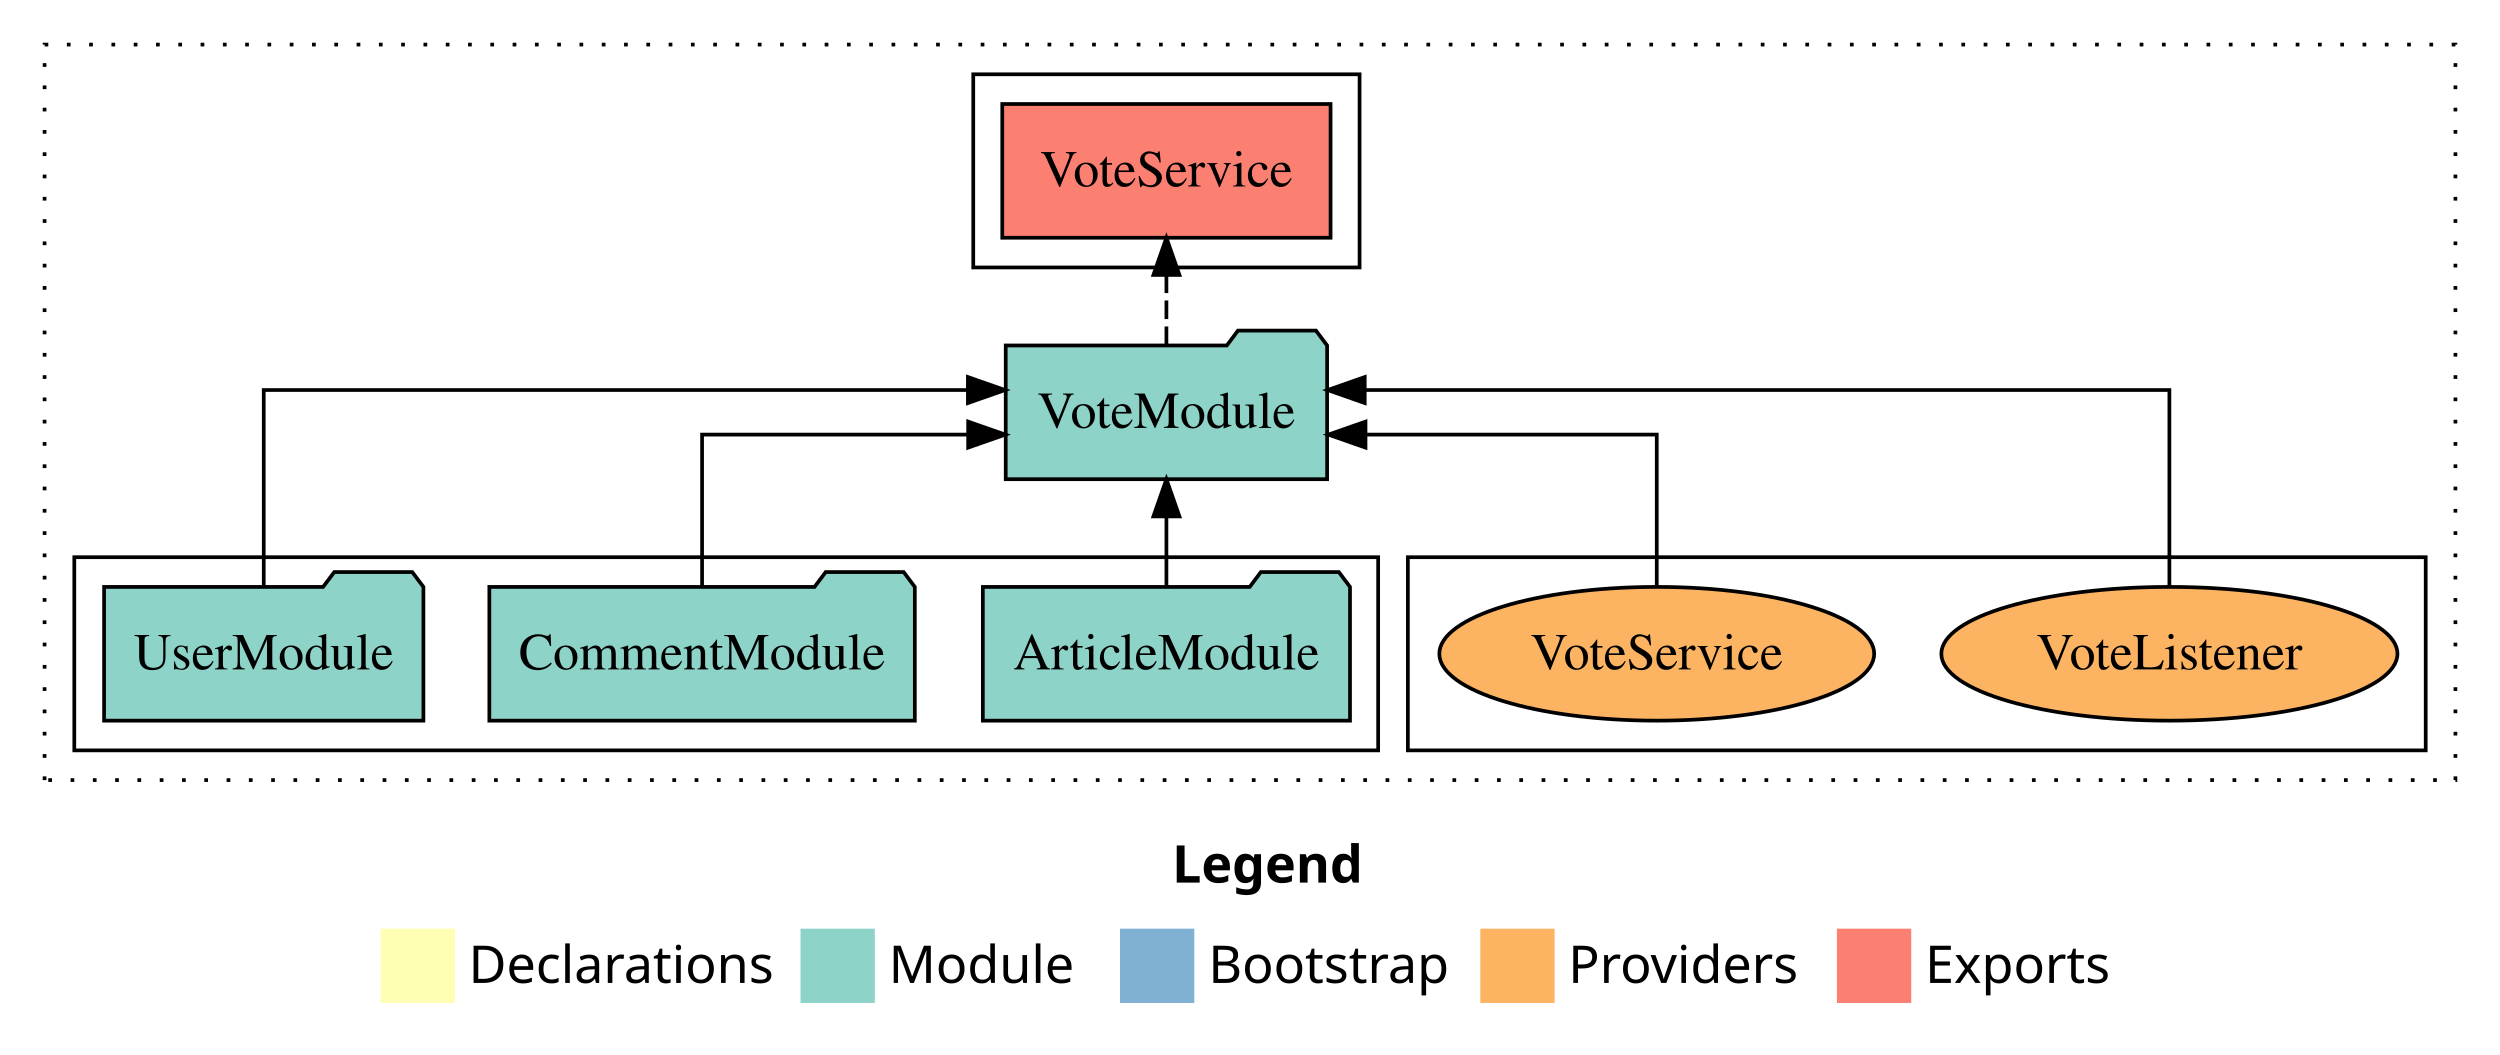
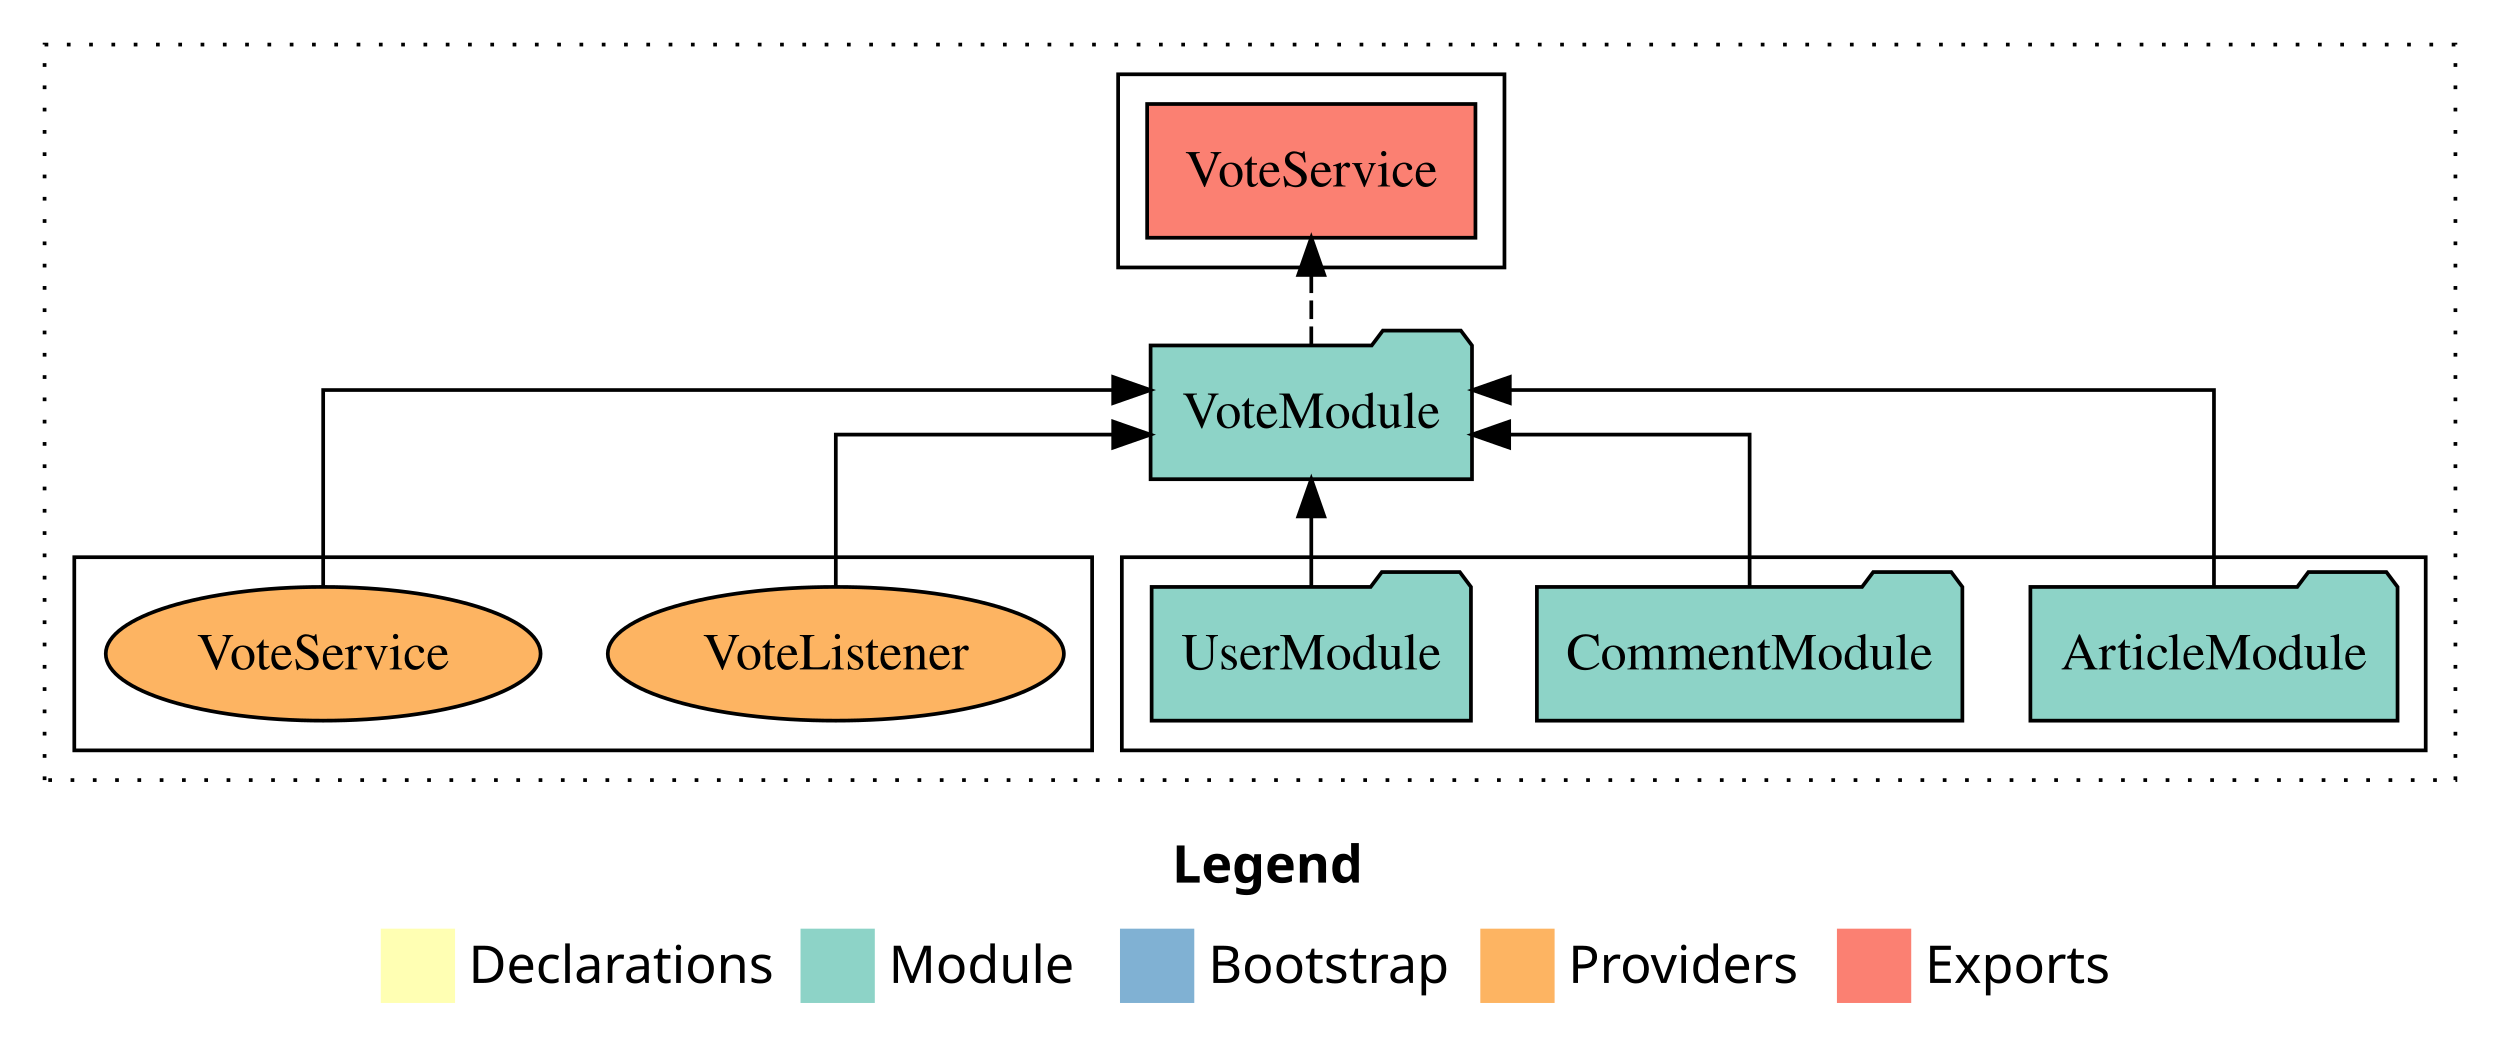
<svg xmlns="http://www.w3.org/2000/svg" width="673pt" height="284pt" viewBox="0.00 0.00 673.00 284.00">
  <g id="graph0" class="graph" transform="scale(1 1) rotate(0) translate(4 280)">
    <polygon fill="white" stroke="transparent" points="-4,4 -4,-280 669,-280 669,4 -4,4" />
    <text text-anchor="start" x="311.51" y="-42.4" font-family="Times-12" font-weight="bold" font-size="14.00">Legend</text>
    <polygon fill="#ffffb3" stroke="transparent" points="98.5,-10 98.5,-30 118.5,-30 118.5,-10 98.5,-10" />
    <text text-anchor="start" x="122.13" y="-15.4" font-family="Times-12" font-size="14.00">  Declarations</text>
    <polygon fill="#8dd3c7" stroke="transparent" points="211.5,-10 211.5,-30 231.5,-30 231.5,-10 211.5,-10" />
    <text text-anchor="start" x="235.23" y="-15.4" font-family="Times-12" font-size="14.00">  Module</text>
    <polygon fill="#80b1d3" stroke="transparent" points="297.5,-10 297.5,-30 317.5,-30 317.5,-10 297.5,-10" />
    <text text-anchor="start" x="321.28" y="-15.4" font-family="Times-12" font-size="14.00">  Bootstrap</text>
    <polygon fill="#fdb462" stroke="transparent" points="394.5,-10 394.5,-30 414.5,-30 414.5,-10 394.5,-10" />
    <text text-anchor="start" x="418.17" y="-15.4" font-family="Times-12" font-size="14.00">  Providers</text>
    <polygon fill="#fb8072" stroke="transparent" points="490.5,-10 490.5,-30 510.5,-30 510.5,-10 490.5,-10" />
    <text text-anchor="start" x="514.23" y="-15.4" font-family="Times-12" font-size="14.00">  Exports</text>
    <g id="clust1" class="cluster">
      <polygon fill="none" stroke="black" stroke-dasharray="1,5" points="8,-70 8,-268 657,-268 657,-70 8,-70" />
    </g>
-     <g id="clust6" class="cluster">
-       <polygon fill="none" stroke="black" points="375,-78 375,-130 649,-130 649,-78 375,-78" />
-     </g>
    <g id="clust4" class="cluster">
-       <polygon fill="none" stroke="black" points="258,-208 258,-260 362,-260 362,-208 258,-208" />
+       <polygon fill="none" stroke="black" points="297,-208 297,-260 401,-260 401,-208 297,-208" />
    </g>
    <g id="clust3" class="cluster">
-       <polygon fill="none" stroke="black" points="16,-78 16,-130 367,-130 367,-78 16,-78" />
+       <polygon fill="none" stroke="black" points="298,-78 298,-130 649,-130 649,-78 298,-78" />
+     </g>
+     <g id="clust6" class="cluster">
+       <polygon fill="none" stroke="black" points="16,-78 16,-130 290,-130 290,-78 16,-78" />
    </g>
    <g id="node1" class="node">
-       <polygon fill="#8dd3c7" stroke="black" points="359.42,-122 356.42,-126 335.42,-126 332.42,-122 260.58,-122 260.58,-86 359.42,-86 359.42,-122" />
-       <text text-anchor="middle" x="310" y="-99.8" font-family="Times,serif" font-size="14.00">ArticleModule</text>
+       <polygon fill="#8dd3c7" stroke="black" points="641.42,-122 638.42,-126 617.42,-126 614.42,-122 542.58,-122 542.58,-86 641.42,-86 641.42,-122" />
+       <text text-anchor="middle" x="592" y="-99.8" font-family="Times,serif" font-size="14.00">ArticleModule</text>
    </g>
    <g id="node4" class="node">
-       <polygon fill="#8dd3c7" stroke="black" points="353.26,-187 350.26,-191 329.26,-191 326.26,-187 266.74,-187 266.74,-151 353.26,-151 353.26,-187" />
-       <text text-anchor="middle" x="310" y="-164.8" font-family="Times,serif" font-size="14.00">VoteModule</text>
+       <polygon fill="#8dd3c7" stroke="black" points="392.26,-187 389.26,-191 368.26,-191 365.26,-187 305.74,-187 305.74,-151 392.26,-151 392.26,-187" />
+       <text text-anchor="middle" x="349" y="-164.8" font-family="Times,serif" font-size="14.00">VoteModule</text>
    </g>
    <g id="edge1" class="edge">
-       <path fill="none" stroke="black" d="M310,-122.11C310,-122.11 310,-140.99 310,-140.99" />
-       <polygon fill="black" stroke="black" points="306.5,-140.99 310,-150.99 313.5,-140.99 306.5,-140.99" />
+       <path fill="none" stroke="black" d="M592,-122.28C592,-143.32 592,-175 592,-175 592,-175 402.44,-175 402.44,-175" />
+       <polygon fill="black" stroke="black" points="402.44,-171.5 392.44,-175 402.44,-178.5 402.44,-171.5" />
    </g>
    <g id="node2" class="node">
-       <polygon fill="#8dd3c7" stroke="black" points="242.27,-122 239.27,-126 218.27,-126 215.27,-122 127.73,-122 127.73,-86 242.27,-86 242.27,-122" />
-       <text text-anchor="middle" x="185" y="-99.8" font-family="Times,serif" font-size="14.00">CommentModule</text>
+       <polygon fill="#8dd3c7" stroke="black" points="524.27,-122 521.27,-126 500.27,-126 497.27,-122 409.73,-122 409.73,-86 524.27,-86 524.27,-122" />
+       <text text-anchor="middle" x="467" y="-99.8" font-family="Times,serif" font-size="14.00">CommentModule</text>
    </g>
    <g id="edge2" class="edge">
-       <path fill="none" stroke="black" d="M185,-122.02C185,-139.37 185,-163 185,-163 185,-163 256.63,-163 256.63,-163" />
-       <polygon fill="black" stroke="black" points="256.63,-166.5 266.63,-163 256.63,-159.5 256.63,-166.5" />
+       <path fill="none" stroke="black" d="M467,-122.02C467,-139.37 467,-163 467,-163 467,-163 402.27,-163 402.27,-163" />
+       <polygon fill="black" stroke="black" points="402.27,-159.5 392.27,-163 402.27,-166.5 402.27,-159.5" />
    </g>
    <g id="node3" class="node">
-       <polygon fill="#8dd3c7" stroke="black" points="109.98,-122 106.98,-126 85.98,-126 82.98,-122 24.02,-122 24.02,-86 109.98,-86 109.98,-122" />
-       <text text-anchor="middle" x="67" y="-99.8" font-family="Times,serif" font-size="14.00">UserModule</text>
+       <polygon fill="#8dd3c7" stroke="black" points="391.98,-122 388.98,-126 367.98,-126 364.98,-122 306.02,-122 306.02,-86 391.98,-86 391.98,-122" />
+       <text text-anchor="middle" x="349" y="-99.8" font-family="Times,serif" font-size="14.00">UserModule</text>
    </g>
    <g id="edge3" class="edge">
-       <path fill="none" stroke="black" d="M67,-122.28C67,-143.32 67,-175 67,-175 67,-175 256.56,-175 256.56,-175" />
-       <polygon fill="black" stroke="black" points="256.56,-178.5 266.56,-175 256.56,-171.5 256.56,-178.5" />
+       <path fill="none" stroke="black" d="M349,-122.11C349,-122.11 349,-140.99 349,-140.99" />
+       <polygon fill="black" stroke="black" points="345.5,-140.99 349,-150.99 352.5,-140.99 345.5,-140.99" />
    </g>
    <g id="node5" class="node">
-       <polygon fill="#fb8072" stroke="black" points="354.19,-252 265.81,-252 265.81,-216 354.19,-216 354.19,-252" />
-       <text text-anchor="middle" x="310" y="-229.8" font-family="Times,serif" font-size="14.00">VoteService </text>
+       <polygon fill="#fb8072" stroke="black" points="393.19,-252 304.81,-252 304.81,-216 393.19,-216 393.19,-252" />
+       <text text-anchor="middle" x="349" y="-229.8" font-family="Times,serif" font-size="14.00">VoteService </text>
    </g>
    <g id="edge4" class="edge">
-       <path fill="none" stroke="black" stroke-dasharray="5,2" d="M310,-187.11C310,-187.11 310,-205.99 310,-205.99" />
-       <polygon fill="black" stroke="black" points="306.5,-205.99 310,-215.99 313.5,-205.99 306.5,-205.99" />
+       <path fill="none" stroke="black" stroke-dasharray="5,2" d="M349,-187.11C349,-187.11 349,-205.99 349,-205.99" />
+       <polygon fill="black" stroke="black" points="345.5,-205.99 349,-215.99 352.5,-205.99 345.5,-205.99" />
    </g>
    <g id="node6" class="node">
-       <ellipse fill="#fdb462" stroke="black" cx="580" cy="-104" rx="61.39" ry="18" />
-       <text text-anchor="middle" x="580" y="-99.8" font-family="Times,serif" font-size="14.00">VoteListener</text>
+       <ellipse fill="#fdb462" stroke="black" cx="221" cy="-104" rx="61.39" ry="18" />
+       <text text-anchor="middle" x="221" y="-99.8" font-family="Times,serif" font-size="14.00">VoteListener</text>
    </g>
    <g id="edge5" class="edge">
-       <path fill="none" stroke="black" d="M580,-122.28C580,-143.32 580,-175 580,-175 580,-175 363.38,-175 363.38,-175" />
-       <polygon fill="black" stroke="black" points="363.38,-171.5 353.38,-175 363.38,-178.5 363.38,-171.5" />
+       <path fill="none" stroke="black" d="M221,-122.02C221,-139.37 221,-163 221,-163 221,-163 295.67,-163 295.67,-163" />
+       <polygon fill="black" stroke="black" points="295.67,-166.5 305.67,-163 295.67,-159.5 295.67,-166.5" />
    </g>
    <g id="node7" class="node">
-       <ellipse fill="#fdb462" stroke="black" cx="442" cy="-104" rx="58.53" ry="18" />
-       <text text-anchor="middle" x="442" y="-99.8" font-family="Times,serif" font-size="14.00">VoteService</text>
+       <ellipse fill="#fdb462" stroke="black" cx="83" cy="-104" rx="58.53" ry="18" />
+       <text text-anchor="middle" x="83" y="-99.8" font-family="Times,serif" font-size="14.00">VoteService</text>
    </g>
    <g id="edge6" class="edge">
-       <path fill="none" stroke="black" d="M442,-122.02C442,-139.37 442,-163 442,-163 442,-163 363.59,-163 363.59,-163" />
-       <polygon fill="black" stroke="black" points="363.59,-159.5 353.59,-163 363.59,-166.5 363.59,-159.5" />
+       <path fill="none" stroke="black" d="M83,-122.28C83,-143.32 83,-175 83,-175 83,-175 295.67,-175 295.67,-175" />
+       <polygon fill="black" stroke="black" points="295.67,-178.5 305.67,-175 295.67,-171.5 295.67,-178.5" />
    </g>
  </g>
</svg>
